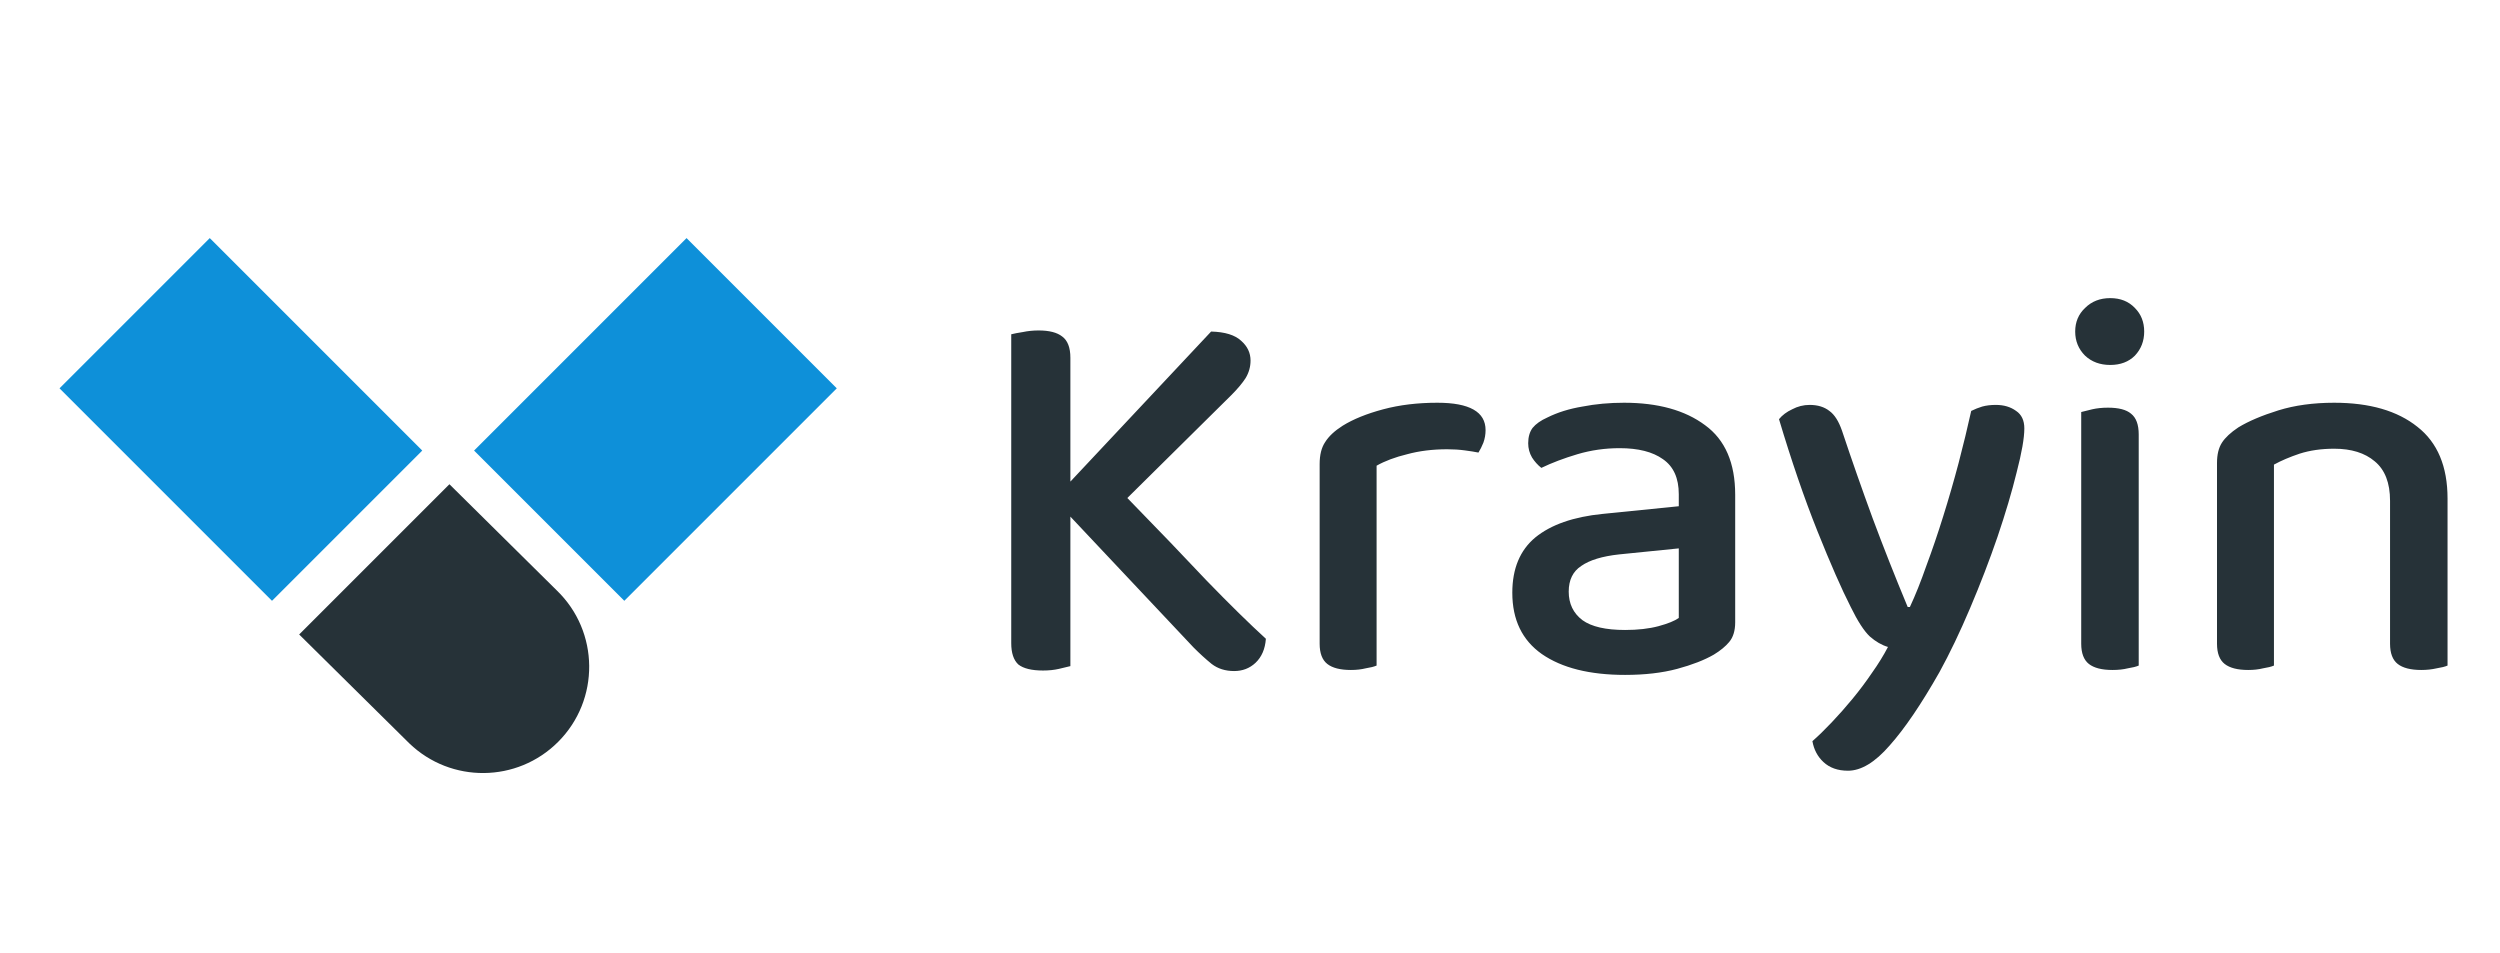
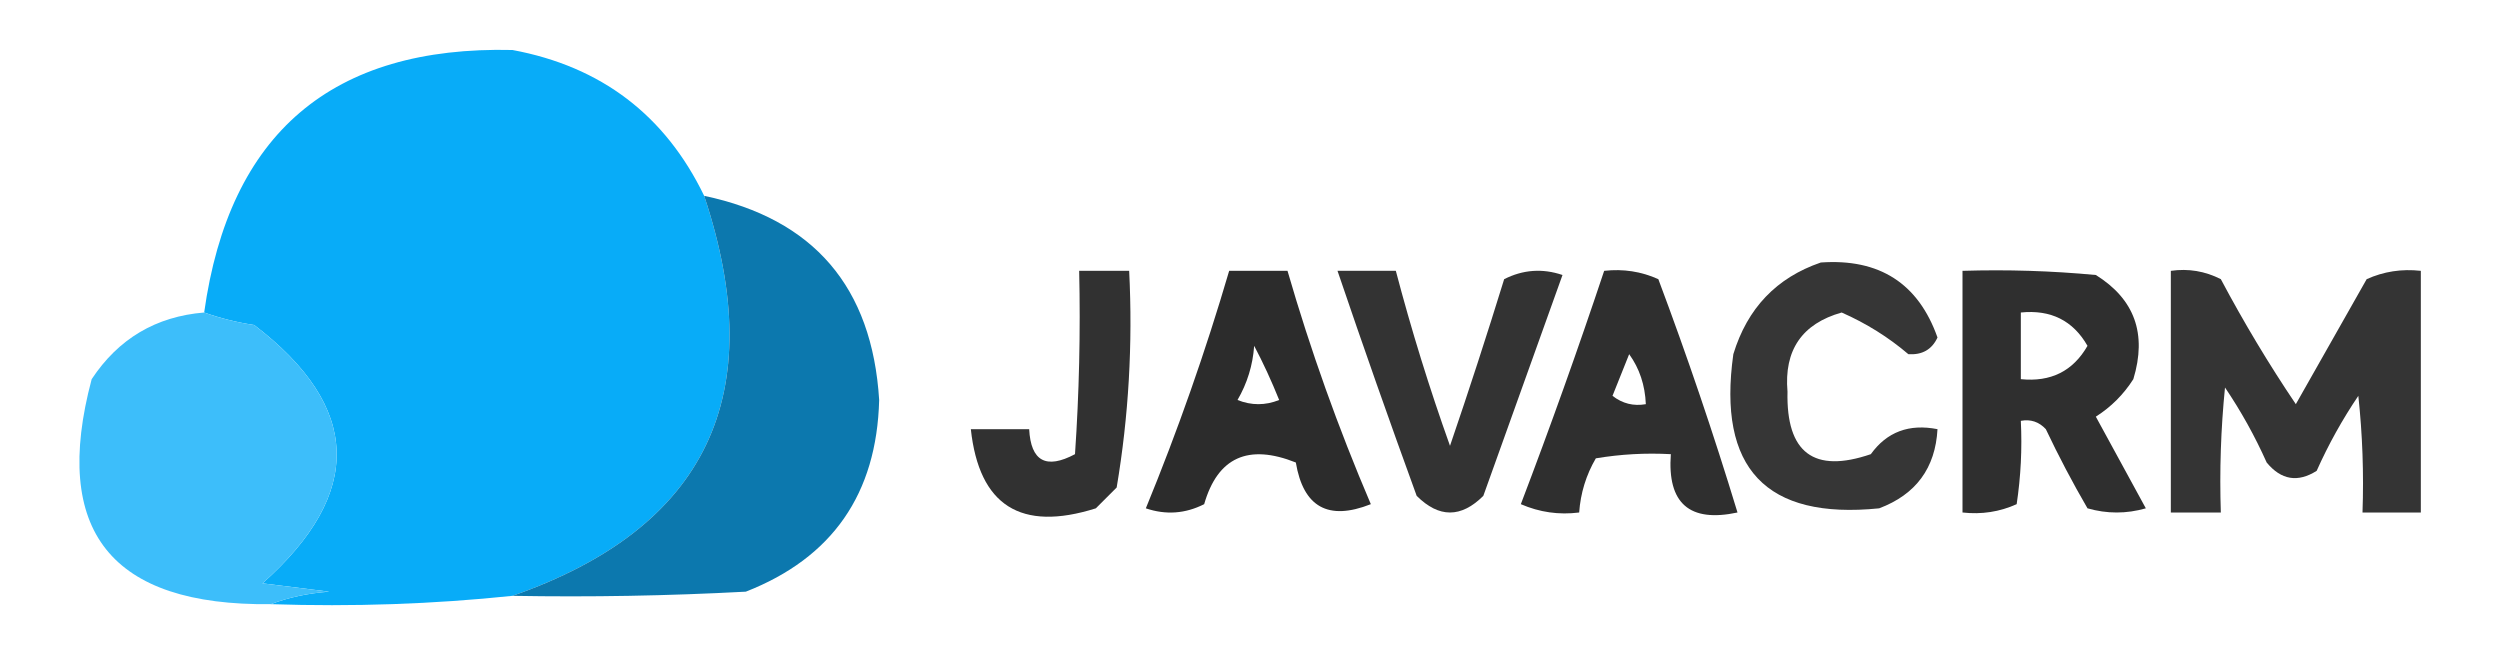
- <svg xmlns="http://www.w3.org/2000/svg" width="105" height="40" viewBox="0 0 105 40" fill="none">
-   <path d="M2.5 16.31L11.424 25.234L17.734 18.924L8.81 10L2.5 16.31Z" fill="#0E90D9" />
-   <path d="M35.145 16.31L26.221 25.234L19.911 18.924L28.835 10L35.145 16.31Z" fill="#0E90D9" />
-   <path d="M12.565 26.648L17.19 31.22C18.941 32.906 21.72 32.88 23.439 31.161C25.205 29.395 25.178 26.525 23.38 24.793L18.876 20.338L12.565 26.648Z" fill="#263238" />
-   <path d="M44.956 21.698V27.977C44.833 28.008 44.672 28.047 44.473 28.093C44.273 28.139 44.051 28.162 43.806 28.162C43.33 28.162 42.985 28.077 42.771 27.909C42.571 27.724 42.472 27.425 42.472 27.012V14.04C42.594 14.009 42.755 13.978 42.955 13.947C43.169 13.902 43.392 13.879 43.622 13.879C44.066 13.879 44.396 13.963 44.611 14.132C44.841 14.3 44.956 14.599 44.956 15.028V20.227L50.867 13.925C51.449 13.94 51.871 14.07 52.132 14.316C52.392 14.546 52.523 14.822 52.523 15.143C52.523 15.404 52.454 15.649 52.316 15.88C52.178 16.094 51.978 16.332 51.718 16.593L47.348 20.916C48.62 22.22 49.732 23.378 50.683 24.39C51.649 25.386 52.477 26.199 53.167 26.828C53.136 27.257 52.99 27.594 52.73 27.84C52.484 28.07 52.185 28.184 51.833 28.184C51.465 28.184 51.15 28.085 50.89 27.886C50.644 27.686 50.391 27.456 50.131 27.195L44.956 21.698ZM57.817 27.954C57.709 28 57.556 28.039 57.357 28.07C57.173 28.116 56.966 28.139 56.736 28.139C56.291 28.139 55.961 28.054 55.747 27.886C55.532 27.717 55.425 27.433 55.425 27.035V19.491C55.425 19.107 55.501 18.8 55.655 18.57C55.808 18.325 56.053 18.095 56.391 17.881C56.835 17.605 57.403 17.375 58.093 17.191C58.783 17.006 59.542 16.915 60.37 16.915C61.719 16.915 62.394 17.298 62.394 18.064C62.394 18.248 62.363 18.425 62.302 18.593C62.24 18.747 62.171 18.885 62.095 19.008C61.941 18.977 61.75 18.946 61.52 18.916C61.29 18.885 61.044 18.869 60.784 18.869C60.17 18.869 59.611 18.939 59.105 19.076C58.599 19.199 58.169 19.36 57.817 19.559V27.954ZM68.255 26.459C68.791 26.459 69.259 26.406 69.658 26.299C70.056 26.191 70.34 26.076 70.509 25.953V23.032L68.002 23.285C67.296 23.362 66.767 23.523 66.415 23.768C66.062 23.998 65.886 24.359 65.886 24.849C65.886 25.355 66.078 25.754 66.461 26.046C66.844 26.322 67.442 26.459 68.255 26.459ZM68.209 16.915C69.635 16.915 70.769 17.229 71.613 17.858C72.456 18.471 72.878 19.445 72.878 20.779V26.137C72.878 26.49 72.793 26.766 72.625 26.965C72.472 27.149 72.257 27.326 71.981 27.494C71.582 27.724 71.069 27.924 70.44 28.093C69.811 28.261 69.083 28.346 68.255 28.346C66.767 28.346 65.602 28.054 64.759 27.471C63.931 26.889 63.517 26.03 63.517 24.895C63.517 23.884 63.839 23.109 64.483 22.573C65.142 22.036 66.085 21.706 67.312 21.584L70.509 21.262V20.756C70.509 20.081 70.287 19.59 69.842 19.284C69.412 18.977 68.807 18.823 68.025 18.823C67.412 18.823 66.821 18.908 66.254 19.076C65.686 19.245 65.18 19.437 64.736 19.651C64.582 19.529 64.452 19.383 64.345 19.215C64.237 19.03 64.184 18.831 64.184 18.616C64.184 18.356 64.245 18.141 64.368 17.973C64.506 17.804 64.713 17.658 64.989 17.535C65.418 17.321 65.909 17.168 66.461 17.076C67.013 16.968 67.596 16.915 68.209 16.915ZM77.731 25.494C77.348 24.742 76.88 23.677 76.328 22.297C75.776 20.916 75.24 19.352 74.718 17.605C74.856 17.436 75.04 17.298 75.27 17.191C75.5 17.068 75.746 17.006 76.006 17.006C76.344 17.006 76.62 17.091 76.834 17.259C77.049 17.413 77.225 17.689 77.363 18.087C77.777 19.329 78.207 20.556 78.651 21.767C79.096 22.963 79.587 24.206 80.123 25.494H80.215C80.445 25.003 80.675 24.428 80.905 23.768C81.151 23.109 81.388 22.412 81.618 21.675C81.848 20.939 82.063 20.196 82.262 19.445C82.462 18.678 82.638 17.95 82.791 17.259C82.945 17.183 83.098 17.122 83.251 17.076C83.42 17.029 83.612 17.006 83.826 17.006C84.164 17.006 84.447 17.091 84.677 17.259C84.907 17.413 85.022 17.658 85.022 17.995C85.022 18.394 84.915 19.008 84.7 19.835C84.501 20.648 84.233 21.553 83.895 22.549C83.558 23.531 83.175 24.527 82.745 25.54C82.316 26.552 81.887 27.448 81.457 28.23C80.691 29.58 79.993 30.607 79.364 31.312C78.751 32.018 78.168 32.37 77.616 32.37C77.187 32.37 76.842 32.248 76.581 32.002C76.336 31.773 76.183 31.481 76.121 31.128C76.367 30.914 76.635 30.653 76.926 30.346C77.218 30.04 77.509 29.71 77.8 29.358C78.092 29.005 78.368 28.637 78.628 28.253C78.889 27.886 79.111 27.525 79.295 27.172C79.035 27.096 78.782 26.95 78.536 26.735C78.291 26.506 78.023 26.091 77.731 25.494ZM89.826 27.954C89.719 28 89.566 28.039 89.366 28.07C89.182 28.116 88.968 28.139 88.722 28.139C88.278 28.139 87.948 28.054 87.733 27.886C87.519 27.717 87.411 27.433 87.411 27.035V17.305C87.534 17.275 87.687 17.236 87.871 17.191C88.07 17.145 88.293 17.122 88.538 17.122C88.983 17.122 89.305 17.206 89.504 17.375C89.719 17.543 89.826 17.834 89.826 18.248V27.954ZM87.158 13.925C87.158 13.526 87.296 13.196 87.572 12.935C87.848 12.659 88.201 12.521 88.63 12.521C89.059 12.521 89.404 12.659 89.665 12.935C89.926 13.196 90.056 13.526 90.056 13.925C90.056 14.323 89.926 14.661 89.665 14.937C89.404 15.197 89.059 15.328 88.63 15.328C88.201 15.328 87.848 15.197 87.572 14.937C87.296 14.661 87.158 14.323 87.158 13.925ZM100.382 21.032C100.382 20.28 100.167 19.728 99.738 19.375C99.324 19.023 98.757 18.846 98.036 18.846C97.499 18.846 97.016 18.916 96.587 19.053C96.173 19.192 95.813 19.345 95.506 19.514V27.954C95.399 28 95.245 28.039 95.046 28.07C94.862 28.116 94.655 28.139 94.425 28.139C93.98 28.139 93.651 28.054 93.436 27.886C93.221 27.717 93.114 27.433 93.114 27.035V19.445C93.114 19.092 93.183 18.808 93.321 18.593C93.459 18.379 93.689 18.164 94.011 17.95C94.44 17.689 95 17.451 95.69 17.236C96.38 17.022 97.162 16.915 98.036 16.915C99.523 16.915 100.689 17.252 101.532 17.927C102.375 18.586 102.797 19.59 102.797 20.939V27.954C102.69 28 102.536 28.039 102.337 28.07C102.138 28.116 101.923 28.139 101.693 28.139C101.248 28.139 100.919 28.054 100.704 27.886C100.489 27.717 100.382 27.433 100.382 27.035V21.032Z" fill="#263238" />
+ <svg xmlns="http://www.w3.org/2000/svg" version="1.1" width="300px" height="79px" style="shape-rendering:geometricPrecision; text-rendering:geometricPrecision; image-rendering:optimizeQuality; fill-rule:evenodd; clip-rule:evenodd">
+   <g>
+     <path style="opacity:1" fill="#08acf8" d="M 84.5,23.5 C 92.464,47.366 84.798,63.366 61.5,71.5C 52.014,72.494 42.348,72.827 32.5,72.5C 34.631,71.686 36.964,71.186 39.5,71C 36.833,70.667 34.167,70.333 31.5,70C 43.694,59.161 43.361,48.828 30.5,39C 28.414,38.685 26.414,38.185 24.5,37.5C 27.509,15.988 39.842,5.488 61.5,6C 72.15,7.984 79.817,13.817 84.5,23.5 Z" />
+   </g>
+   <g>
+     <path style="opacity:0.93" fill="#202020" d="M 235.5,32.5 C 240.844,32.334 246.177,32.501 251.5,33C 256.155,35.897 257.655,40.063 256,45.5C 254.833,47.333 253.333,48.833 251.5,50C 253.5,53.667 255.5,57.333 257.5,61C 255.167,61.667 252.833,61.667 250.5,61C 248.706,57.912 247.039,54.746 245.5,51.5C 244.675,50.614 243.675,50.281 242.5,50.5C 242.665,53.85 242.498,57.183 242,60.5C 239.959,61.423 237.792,61.756 235.5,61.5C 235.5,51.833 235.5,42.167 235.5,32.5 Z M 242.5,37.5 C 246.098,37.135 248.765,38.468 250.5,41.5C 248.765,44.532 246.098,45.865 242.5,45.5C 242.5,42.833 242.5,40.167 242.5,37.5 Z" />
+   </g>
+   <g>
+     <path style="opacity:1" fill="#0c78ae" d="M 84.5,23.5 C 97.655,26.273 104.655,34.44 105.5,48C 105.208,59.275 99.875,66.942 89.5,71C 80.173,71.5 70.839,71.666 61.5,71.5C 84.798,63.366 92.464,47.366 84.5,23.5 Z" />
+   </g>
+   <g>
+     <path style="opacity:0.899" fill="#202020" d="M 218.5,31.5 C 225.532,31.006 230.199,34.006 232.5,40.5C 231.829,41.946 230.662,42.612 229,42.5C 226.621,40.47 223.954,38.803 221,37.5C 216.239,38.848 214.072,42.014 214.5,47C 214.332,54.342 217.665,56.842 224.5,54.5C 226.425,51.828 229.092,50.828 232.5,51.5C 232.245,56.171 229.911,59.337 225.5,61C 211.91,62.373 206.077,56.206 208,42.5C 209.684,36.984 213.184,33.318 218.5,31.5 Z" />
+   </g>
+   <g>
+     <path style="opacity:1" fill="#3dbefa" d="M 24.5,37.5 C 26.414,38.185 28.414,38.685 30.5,39C 43.361,48.828 43.694,59.161 31.5,70C 34.167,70.333 36.833,70.667 39.5,71C 36.964,71.186 34.631,71.686 32.5,72.5C 13.311,72.721 6.144,63.721 11,45.5C 14.211,40.645 18.711,37.978 24.5,37.5 Z" />
+   </g>
+   <g>
+     <path style="opacity:0.946" fill="#212121" d="M 147.5,32.5 C 149.833,32.5 152.167,32.5 154.5,32.5C 157.255,42.017 160.589,51.35 164.5,60.5C 159.396,62.524 156.396,60.858 155.5,55.5C 149.784,53.22 146.118,54.886 144.5,60.5C 142.235,61.647 139.902,61.814 137.5,61C 141.328,51.682 144.662,42.182 147.5,32.5 Z M 150.5,41.5 C 151.578,43.539 152.578,45.706 153.5,48C 151.833,48.667 150.167,48.667 148.5,48C 149.669,45.993 150.335,43.827 150.5,41.5 Z" />
+   </g>
+   <g>
+     <path style="opacity:0.914" fill="#212121" d="M 260.5,32.5 C 262.604,32.201 264.604,32.534 266.5,33.5C 269.263,38.702 272.263,43.702 275.5,48.5C 278.333,43.5 281.167,38.5 284,33.5C 286.041,32.577 288.208,32.244 290.5,32.5C 290.5,42.167 290.5,51.833 290.5,61.5C 288.167,61.5 285.833,61.5 283.5,61.5C 283.666,56.822 283.499,52.155 283,47.5C 281.08,50.339 279.413,53.339 278,56.5C 275.733,57.935 273.733,57.602 272,55.5C 270.587,52.339 268.92,49.339 267,46.5C 266.501,51.489 266.334,56.489 266.5,61.5C 264.5,61.5 262.5,61.5 260.5,61.5C 260.5,51.833 260.5,42.167 260.5,32.5 Z" />
+   </g>
+   <g>
+     <path style="opacity:0.912" fill="#202020" d="M 160.5,32.5 C 162.833,32.5 165.167,32.5 167.5,32.5C 169.361,39.583 171.528,46.583 174,53.5C 176.269,46.859 178.436,40.192 180.5,33.5C 182.765,32.353 185.098,32.186 187.5,33C 184.335,41.828 181.168,50.661 178,59.5C 175.333,62.167 172.667,62.167 170,59.5C 166.727,50.514 163.561,41.514 160.5,32.5 Z" />
+   </g>
+   <g>
+     <path style="opacity:0.934" fill="#212121" d="M 192.5,32.5 C 194.792,32.244 196.959,32.577 199,33.5C 202.474,42.757 205.641,52.09 208.5,61.5C 202.732,62.733 200.066,60.4 200.5,54.5C 197.482,54.335 194.482,54.502 191.5,55C 190.331,57.007 189.665,59.173 189.5,61.5C 187.076,61.808 184.743,61.474 182.5,60.5C 186.038,51.219 189.371,41.886 192.5,32.5 Z M 195.5,42.5 C 196.738,44.214 197.405,46.214 197.5,48.5C 196.022,48.762 194.689,48.429 193.5,47.5C 194.174,45.804 194.841,44.138 195.5,42.5 Z" />
+   </g>
+   <g>
+     <path style="opacity:0.927" fill="#212121" d="M 129.5,32.5 C 131.5,32.5 133.5,32.5 135.5,32.5C 135.941,41.276 135.441,49.942 134,58.5C 133.167,59.333 132.333,60.167 131.5,61C 122.497,63.843 117.497,60.676 116.5,51.5C 118.833,51.5 121.167,51.5 123.5,51.5C 123.701,55.35 125.534,56.35 129,54.5C 129.5,47.174 129.666,39.841 129.5,32.5 Z" />
+   </g>
</svg>
